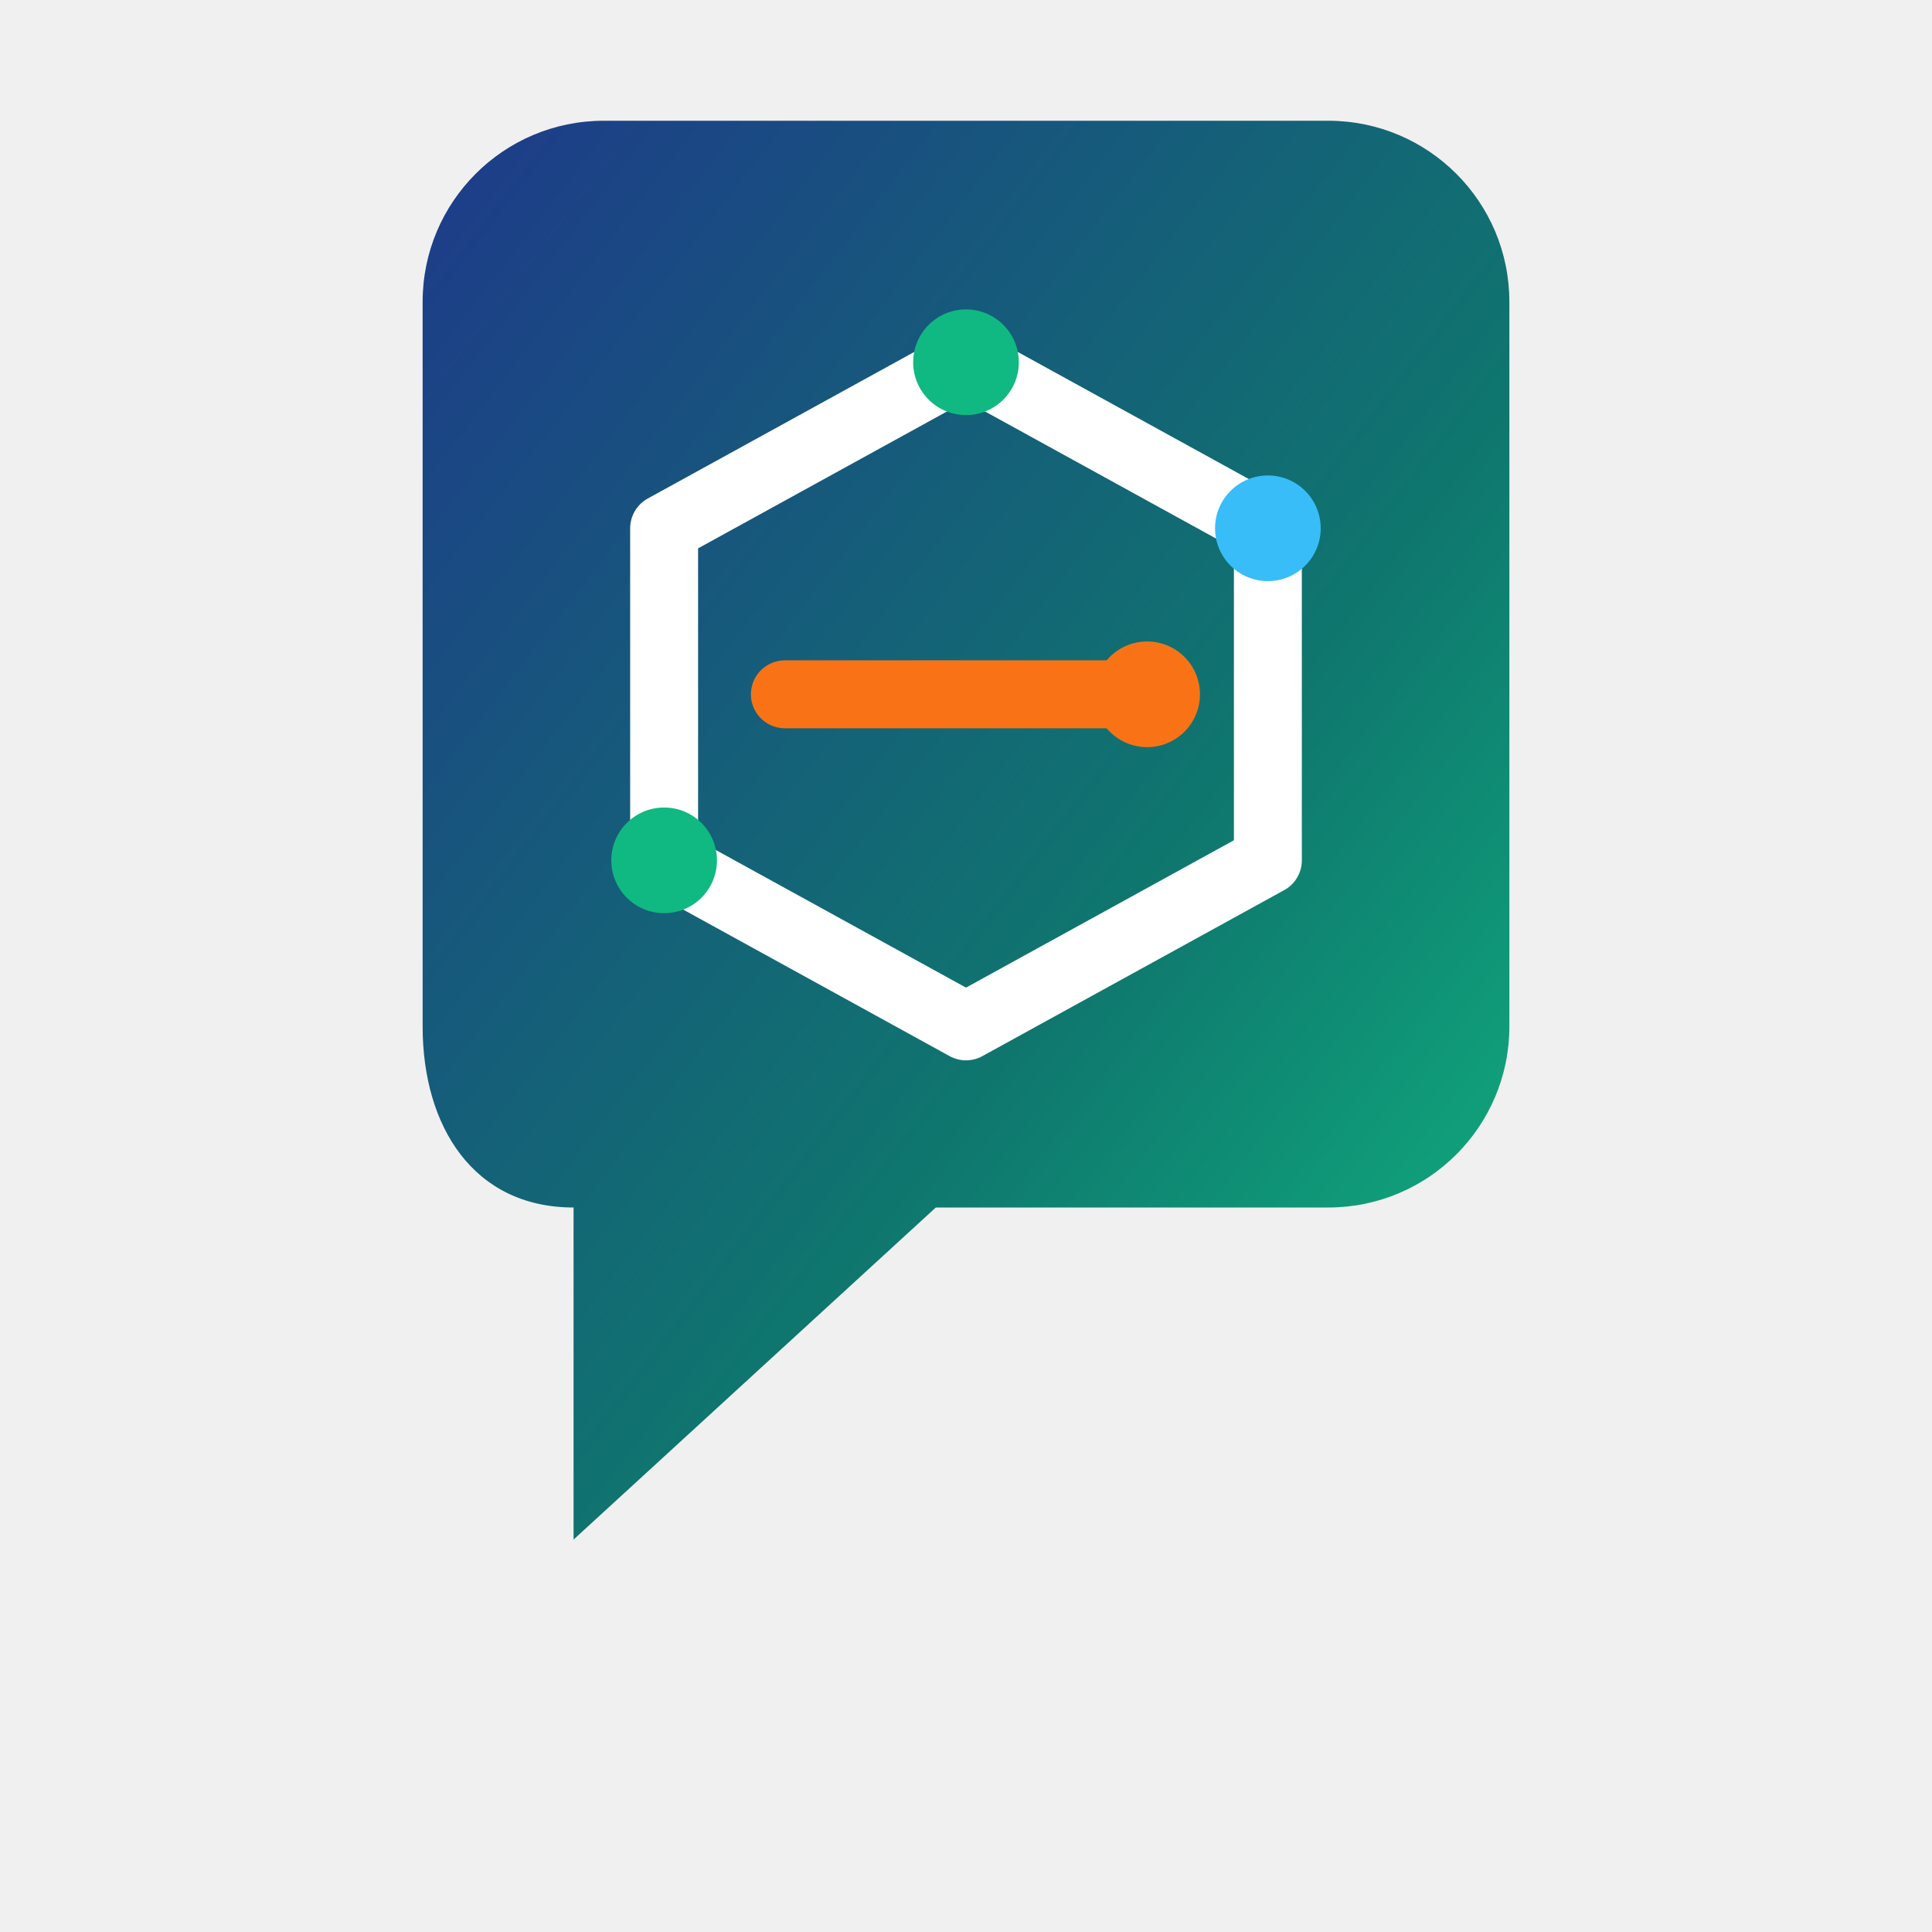
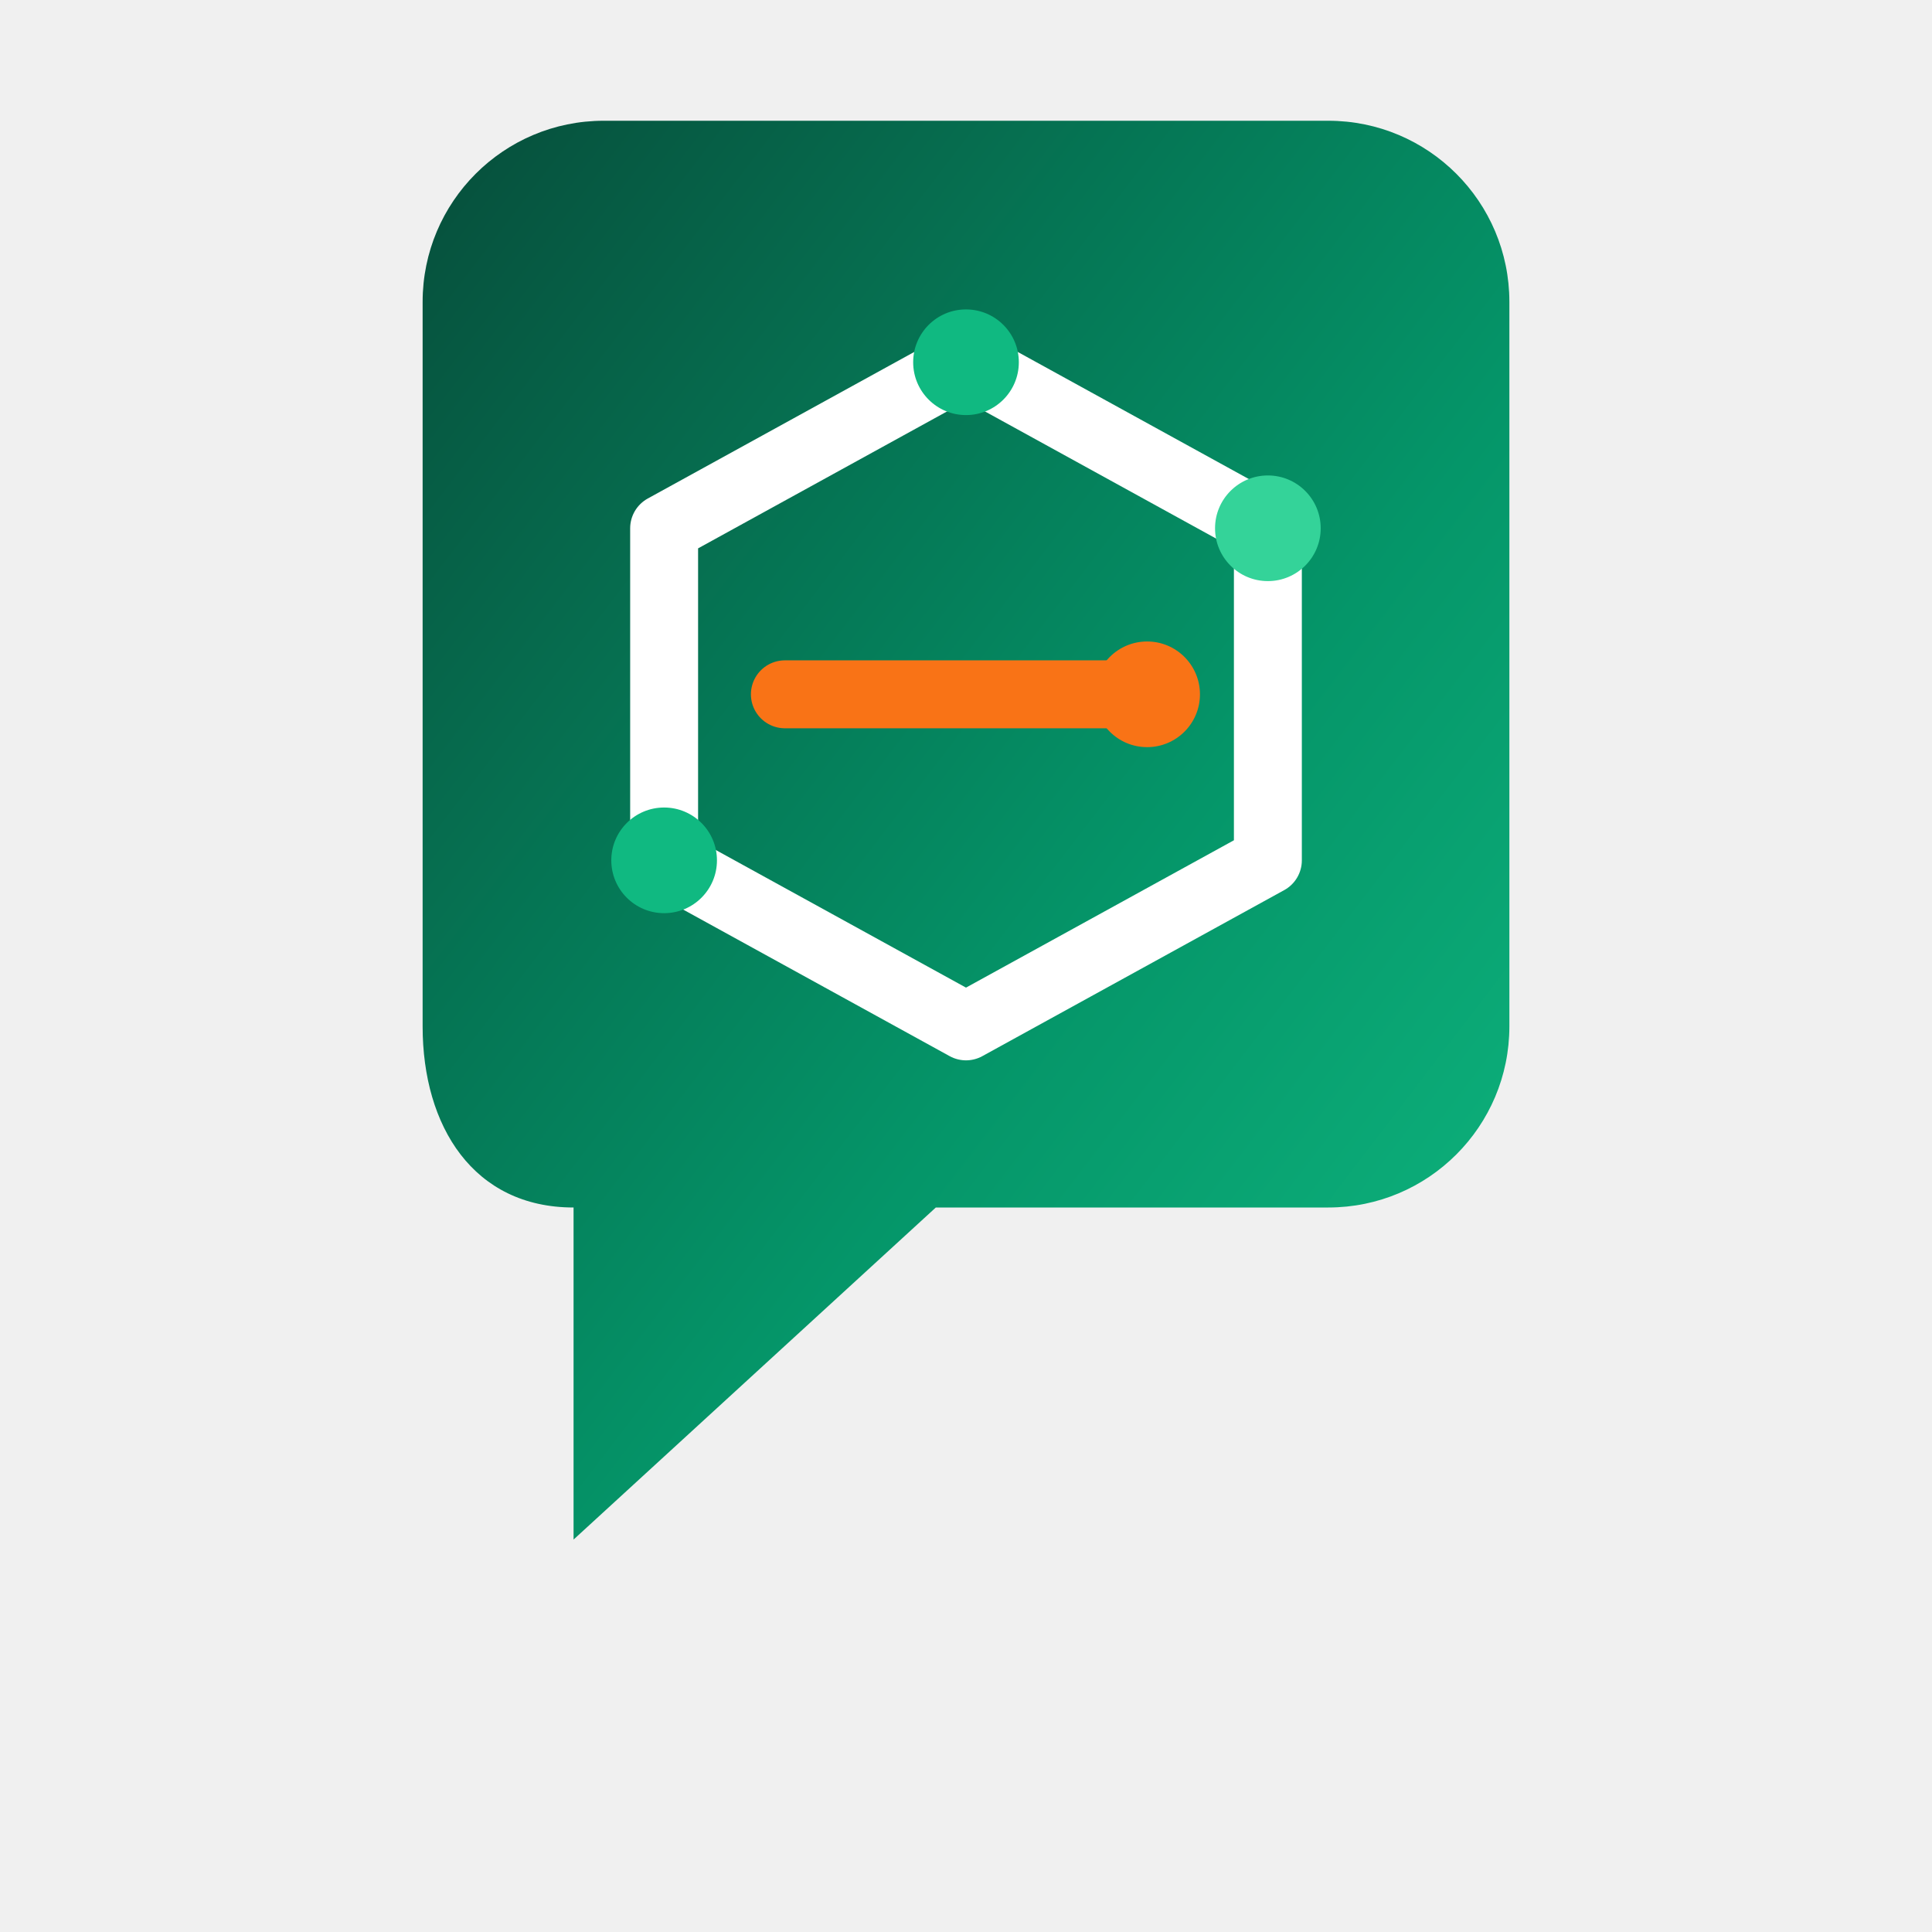
<svg xmlns="http://www.w3.org/2000/svg" width="128" height="128" viewBox="0 0 128 128" fill="none">
  <defs>
    <linearGradient id="chat-gradient" x1="0%" y1="0%" x2="100%" y2="100%">
-       <stop offset="0%" stop-color="#1E3A8A" />
-       <stop offset="60%" stop-color="#0F766E" />
+       <stop offset="0%" stop-color="#064E3B" />
+       <stop offset="60%" stop-color="#059669" />
      <stop offset="100%" stop-color="#10B981" />
    </linearGradient>
  </defs>
  <path d="M 28 20 C 28 13.37 33.37 8 40 8 L 88 8 C 94.63 8 100 13.37 100 20 L 100 68 C 100 74.63 94.63 80 88 80 L 62 80 L 38 102 L 38 80 C 31.37 80 28 74.63 28 68 Z" fill="url(#chat-gradient)" />
  <polygon points="64,24 84,35 84,57 64,68 44,57 44,35" fill="none" stroke="#FFFFFF" stroke-width="4.5" stroke-linejoin="round" />
  <path d="M 52 46 L 76 46" stroke="#F97316" stroke-width="4.5" stroke-linecap="round" />
  <circle cx="64" cy="24" r="3.5" fill="#10B981" />
-   <circle cx="84" cy="35" r="3.5" fill="#38BDF8" />
+   <circle cx="84" cy="35" r="3.5" fill="#34D399" />
  <circle cx="76" cy="46" r="3.5" fill="#F97316" />
  <circle cx="44" cy="57" r="3.5" fill="#10B981" />
</svg>
